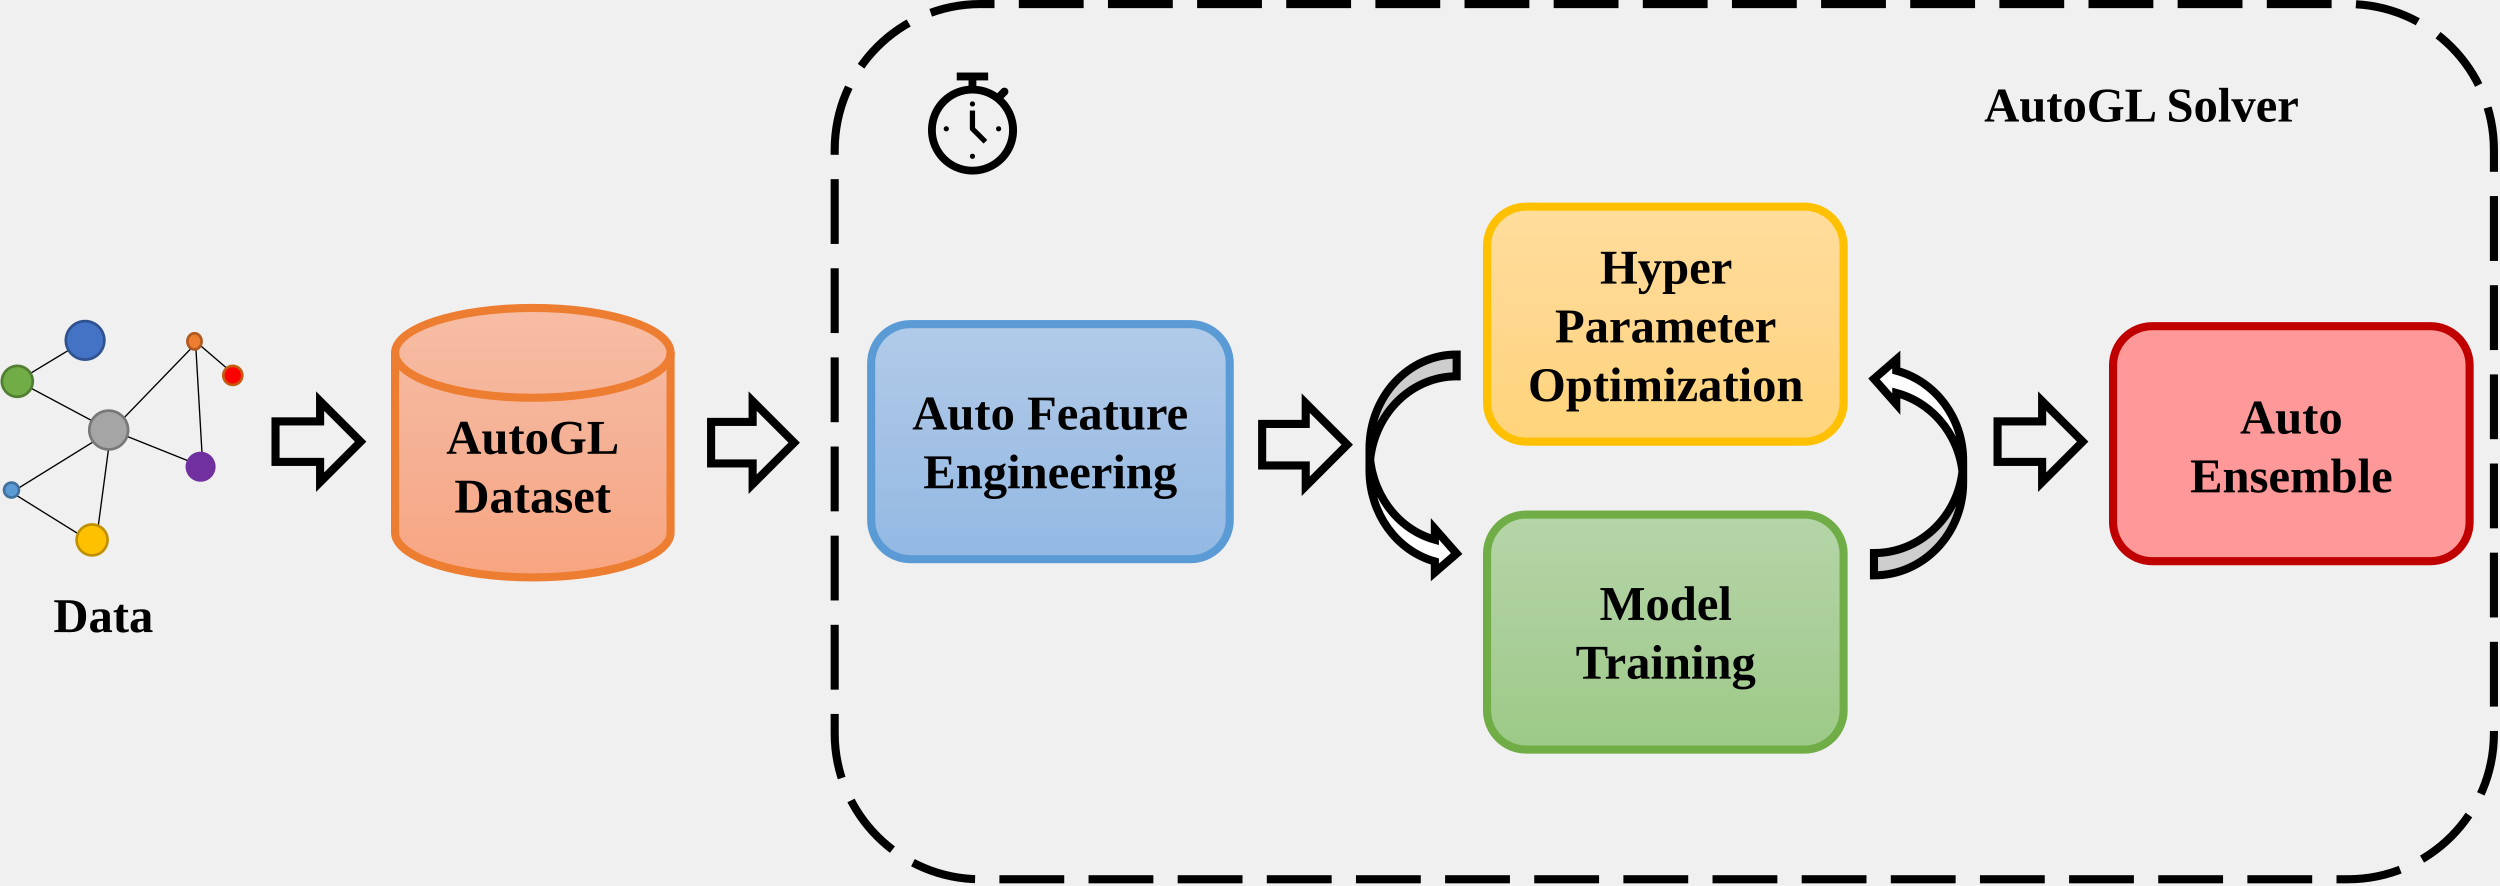
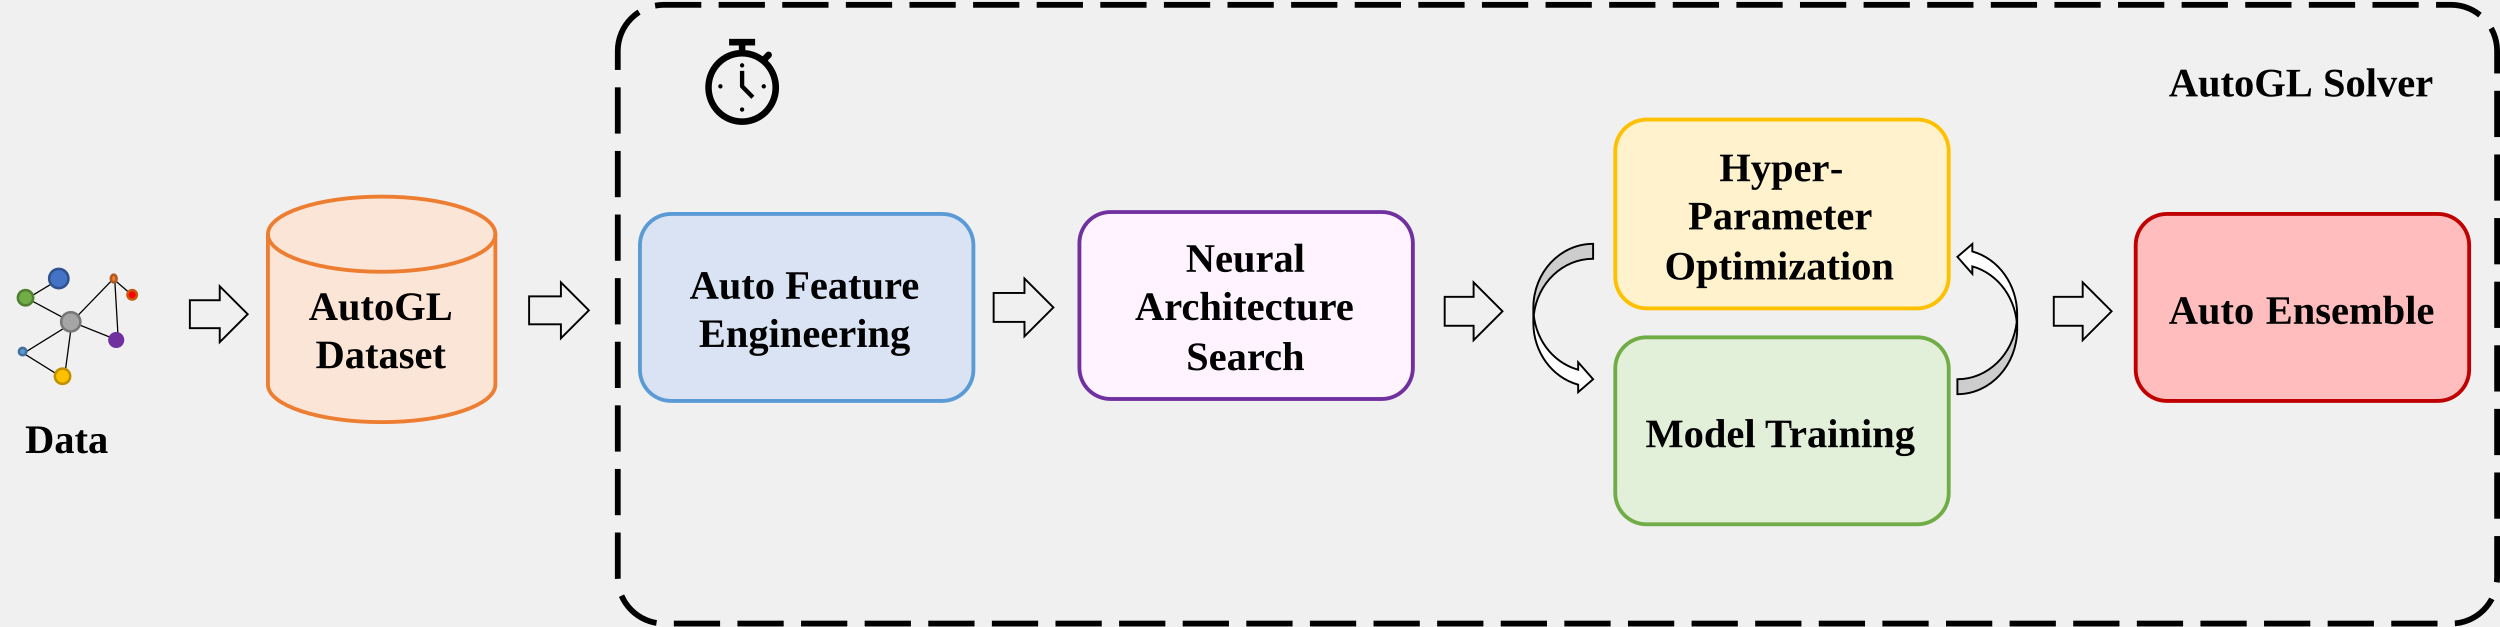
- <svg xmlns="http://www.w3.org/2000/svg" width="1234" height="437" overflow="hidden">
+ <svg xmlns="http://www.w3.org/2000/svg" width="1297" height="325" overflow="hidden">
  <defs>
    <clipPath id="clip0">
-       <rect x="24" y="142" width="1234" height="437" />
+       <rect x="192" y="336" width="1297" height="325" />
    </clipPath>
-     <linearGradient x1="287" y1="294" x2="287" y2="427" gradientUnits="userSpaceOnUse" spreadMethod="reflect" id="fill1">
-       <stop offset="0" stop-color="#F7BDA4" />
-       <stop offset="0.5" stop-color="#F5B195" />
-       <stop offset="1" stop-color="#F8A581" />
-     </linearGradient>
-     <linearGradient x1="542.5" y1="302" x2="542.5" y2="418" gradientUnits="userSpaceOnUse" spreadMethod="reflect" id="fill2">
-       <stop offset="0" stop-color="#B1CBE9" />
-       <stop offset="0.5" stop-color="#A3C1E5" />
-       <stop offset="1" stop-color="#92B9E4" />
-     </linearGradient>
-     <linearGradient x1="846" y1="396" x2="846" y2="512" gradientUnits="userSpaceOnUse" spreadMethod="reflect" id="fill3">
-       <stop offset="0" stop-color="#B5D5A7" />
-       <stop offset="0.5" stop-color="#AACE99" />
-       <stop offset="1" stop-color="#9CCA86" />
-     </linearGradient>
-     <linearGradient x1="846" y1="244" x2="846" y2="360" gradientUnits="userSpaceOnUse" spreadMethod="reflect" id="fill4">
-       <stop offset="0" stop-color="#FFDD9C" />
-       <stop offset="0.5" stop-color="#FFD78E" />
-       <stop offset="1" stop-color="#FFD479" />
-     </linearGradient>
-     <clipPath id="clip5">
-       <rect x="473" y="172" width="62" height="62" />
+     <clipPath id="clip1">
+       <rect x="550" y="351" width="54" height="55" />
    </clipPath>
-     <clipPath id="clip6">
-       <rect x="473" y="172" width="62" height="62" />
+     <clipPath id="clip2">
+       <rect x="550" y="351" width="54" height="55" />
    </clipPath>
-     <clipPath id="clip7">
-       <rect x="473" y="172" width="62" height="62" />
+     <clipPath id="clip3">
+       <rect x="550" y="351" width="54" height="55" />
    </clipPath>
  </defs>
-   <g clip-path="url(#clip0)" transform="translate(-24 -142)">
-     <path d="M219 316.167C219 303.924 249.445 294 287 294 324.555 294 355 303.924 355 316.167L355 404.833C355 417.076 324.555 427 287 427 249.445 427 219 417.076 219 404.833Z" fill="url(#fill1)" fill-rule="evenodd" />
-     <path d="M355 316.167C355 328.409 324.555 338.333 287 338.333 249.445 338.333 219 328.409 219 316.167" stroke="#ED7D31" stroke-width="4" stroke-miterlimit="8" fill="none" fill-rule="evenodd" />
-     <path d="M219 316.167C219 303.924 249.445 294 287 294 324.555 294 355 303.924 355 316.167L355 404.833C355 417.076 324.555 427 287 427 249.445 427 219 417.076 219 404.833Z" stroke="#ED7D31" stroke-width="4" stroke-miterlimit="8" fill="none" fill-rule="evenodd" />
-     <text font-family="Times New Roman,Times New Roman_MSFontService,sans-serif" font-weight="700" font-size="24" transform="translate(244.287 366)">AutoGL<tspan x="4" y="29">Dataset</tspan>
+   <g clip-path="url(#clip0)" transform="translate(-192 -336)">
+     <path d="M331 457.5C331 446.73 357.415 438 390 438 422.585 438 449 446.73 449 457.5L449 535.5C449 546.27 422.585 555 390 555 357.415 555 331 546.27 331 535.5Z" fill="#FBE5D6" fill-rule="evenodd" />
+     <path d="M449 457.5C449 468.27 422.585 477 390 477 357.415 477 331 468.27 331 457.5" stroke="#ED7D31" stroke-width="2" stroke-miterlimit="8" fill="none" fill-rule="evenodd" />
+     <path d="M331 457.5C331 446.73 357.415 438 390 438 422.585 438 449 446.73 449 457.5L449 535.5C449 546.27 422.585 555 390 555 357.415 555 331 546.27 331 535.5Z" stroke="#ED7D31" stroke-width="2" stroke-miterlimit="8" fill="none" fill-rule="evenodd" />
+     <text font-family="Times New Roman,Times New Roman_MSFontService,sans-serif" font-weight="700" font-size="21" transform="translate(352.189 502)">AutoGL<tspan font-size="21" x="3.5" y="25">Dataset</tspan>
    </text>
-     <path d="M0 0 41.217 42.646" stroke="#000000" stroke-width="0.667" stroke-miterlimit="8" fill="none" fill-rule="evenodd" transform="matrix(1 0 0 -1 79.5001 354.146)" />
-     <path d="M0 0 34.248 20.704" stroke="#000000" stroke-width="0.667" stroke-miterlimit="8" fill="none" fill-rule="evenodd" transform="matrix(1 0 0 -1 32.5001 330.205)" />
-     <path d="M79.5 354.5 123.635 372.19" stroke="#000000" stroke-width="0.667" stroke-miterlimit="8" fill="none" fill-rule="evenodd" />
-     <path d="M124.095 372.245 120.5 310.5" stroke="#000000" stroke-width="0.667" stroke-miterlimit="8" fill="none" fill-rule="evenodd" />
-     <path d="M136.411 324.163 120.5 310.5" stroke="#000000" stroke-width="0.667" stroke-miterlimit="8" fill="none" fill-rule="evenodd" />
-     <path d="M0 0 7.147 53.606" stroke="#000000" stroke-width="0.667" stroke-miterlimit="8" fill="none" fill-rule="evenodd" transform="matrix(1 0 0 -1 71.5001 409.106)" />
-     <path d="M33.5 330.5 77.635 354.087" stroke="#000000" stroke-width="0.667" stroke-miterlimit="8" fill="none" fill-rule="evenodd" />
-     <path d="M0 0 45.303 28.054" stroke="#000000" stroke-width="0.667" stroke-miterlimit="8" fill="none" fill-rule="evenodd" transform="matrix(1 0 0 -1 30.5001 384.554)" />
-     <path d="M69.811 409.98 30.5 385.5" stroke="#000000" stroke-width="0.667" stroke-miterlimit="8" fill="none" fill-rule="evenodd" />
-     <path d="M56.5 310C56.5 304.753 60.753 300.5 66 300.5 71.247 300.5 75.5 304.753 75.5 310 75.5 315.247 71.247 319.5 66 319.5 60.753 319.5 56.5 315.247 56.5 310Z" stroke="#2F528F" stroke-width="1.333" stroke-miterlimit="8" fill="#4472C4" fill-rule="evenodd" />
-     <path d="M24.942 329.643C25.269 325.44 28.941 322.298 33.144 322.625 37.347 322.952 40.489 326.625 40.162 330.828 39.835 335.031 36.163 338.173 31.96 337.846 27.757 337.518 24.615 333.846 24.942 329.643Z" stroke="#507E32" stroke-width="1.333" stroke-miterlimit="8" fill="#70AD47" fill-rule="evenodd" />
-     <path d="M116.5 310.5C116.5 308.291 118.067 306.5 120 306.5 121.933 306.5 123.5 308.291 123.5 310.5 123.5 312.709 121.933 314.5 120 314.5 118.067 314.5 116.5 312.709 116.5 310.5Z" stroke="#AE5A21" stroke-width="1.333" stroke-miterlimit="8" fill="#ED7D31" fill-rule="evenodd" />
-     <path d="M77.217 344.698C82.5 344.455 86.98 348.541 87.223 353.824 87.466 359.107 83.38 363.587 78.097 363.83 72.814 364.073 68.334 359.988 68.091 354.705 67.848 349.421 71.934 344.941 77.217 344.698Z" stroke="#787878" stroke-width="1.333" stroke-miterlimit="8" fill="#A5A5A5" fill-rule="evenodd" />
-     <path d="M66.727 401.383C70.663 399.873 75.078 401.84 76.588 405.776 78.098 409.712 76.132 414.127 72.196 415.637 68.26 417.147 63.845 415.18 62.335 411.244 60.825 407.308 62.791 402.893 66.727 401.383Z" stroke="#BF9000" stroke-width="1.333" stroke-miterlimit="8" fill="#FFC000" fill-rule="evenodd" />
-     <path d="M28.353 380.451C30.249 379.724 32.376 380.671 33.104 382.568 33.831 384.464 32.884 386.591 30.987 387.319 29.091 388.046 26.964 387.099 26.236 385.202 25.509 383.306 26.456 381.179 28.353 380.451Z" stroke="#41719C" stroke-width="1.333" stroke-miterlimit="8" fill="#5B9BD5" fill-rule="evenodd" />
-     <path d="M117.096 369.074C118.915 365.81 123.036 364.64 126.3 366.459 129.563 368.279 130.734 372.4 128.914 375.663 127.094 378.927 122.974 380.097 119.71 378.278 116.447 376.458 115.276 372.337 117.096 369.074Z" stroke="#7030A0" stroke-width="1.333" stroke-miterlimit="8" fill="#7030A0" fill-rule="evenodd" />
-     <path d="M138.692 322.606C141.283 322.487 143.48 324.491 143.6 327.081 143.719 329.672 141.715 331.869 139.124 331.988 136.533 332.108 134.337 330.104 134.217 327.513 134.098 324.922 136.102 322.725 138.692 322.606Z" stroke="#C55A11" stroke-width="1.333" stroke-miterlimit="8" fill="#FF0000" fill-rule="evenodd" />
-     <text font-family="Times New Roman,Times New Roman_MSFontService,sans-serif" font-weight="700" font-size="24" transform="translate(50.3545 454)">Data</text>
-     <path d="M395.5 381 395.5 370.75 375 370.75 375 350.25 395.5 350.25 395.5 340 416 360.5Z" stroke="#000000" stroke-width="4" stroke-miterlimit="8" fill="none" fill-rule="evenodd" />
-     <path d="M182 380 182 370 160 370 160 350 182 350 182 340 202 360Z" stroke="#000000" stroke-width="4" stroke-miterlimit="8" fill="none" fill-rule="evenodd" />
-     <path d="M454 321.334C454 310.656 462.656 302 473.334 302L611.666 302C622.344 302 631 310.656 631 321.334L631 398.666C631 409.344 622.344 418 611.666 418L473.334 418C462.656 418 454 409.344 454 398.666Z" stroke="#5B9BD5" stroke-width="4" stroke-miterlimit="8" fill="url(#fill2)" fill-rule="evenodd" />
-     <text font-family="Times New Roman,Times New Roman_MSFontService,sans-serif" font-weight="700" font-size="24" transform="translate(474.279 354)">Auto Feature<tspan x="5.453" y="29">Engineering</tspan>
+     <path d="M0 0 21.443 22.186" stroke="#000000" stroke-width="0.667" stroke-miterlimit="8" fill="none" fill-rule="evenodd" transform="matrix(1 0 0 -1 229.5 502.687)" />
+     <path d="M0 0 17.817 10.771" stroke="#000000" stroke-width="0.667" stroke-miterlimit="8" fill="none" fill-rule="evenodd" transform="matrix(1 0 0 -1 205.5 491.271)" />
+     <path d="M230.5 503.5 253.461 512.703" stroke="#000000" stroke-width="0.667" stroke-miterlimit="8" fill="none" fill-rule="evenodd" />
+     <path d="M253.37 512.622 251.5 480.5" stroke="#000000" stroke-width="0.667" stroke-miterlimit="8" fill="none" fill-rule="evenodd" />
+     <path d="M258.778 487.608 250.5 480.5" stroke="#000000" stroke-width="0.667" stroke-miterlimit="8" fill="none" fill-rule="evenodd" />
+     <path d="M0 0 3.718 27.888" stroke="#000000" stroke-width="0.667" stroke-miterlimit="8" fill="none" fill-rule="evenodd" transform="matrix(1 0 0 -1 225.5 531.388)" />
+     <path d="M205.5 490.5 228.461 502.771" stroke="#000000" stroke-width="0.667" stroke-miterlimit="8" fill="none" fill-rule="evenodd" />
+     <path d="M0 0 23.569 14.595" stroke="#000000" stroke-width="0.667" stroke-miterlimit="8" fill="none" fill-rule="evenodd" transform="matrix(1 0 0 -1 204.5 519.095)" />
+     <path d="M224.951 532.236 204.5 519.5" stroke="#000000" stroke-width="0.667" stroke-miterlimit="8" fill="none" fill-rule="evenodd" />
+     <path d="M217.5 480.5C217.5 477.739 219.739 475.5 222.5 475.5 225.261 475.5 227.5 477.739 227.5 480.5 227.5 483.261 225.261 485.5 222.5 485.5 219.739 485.5 217.5 483.261 217.5 480.5Z" stroke="#2F528F" stroke-width="1.333" stroke-miterlimit="8" fill="#4472C4" fill-rule="evenodd" />
+     <path d="M201.278 490.163C201.448 487.976 203.359 486.341 205.545 486.512 207.732 486.682 209.367 488.592 209.196 490.779 209.026 492.965 207.116 494.6 204.929 494.43 202.743 494.26 201.108 492.349 201.278 490.163Z" stroke="#507E32" stroke-width="1.333" stroke-miterlimit="8" fill="#70AD47" fill-rule="evenodd" />
+     <path d="M249.5 480.5C249.5 479.395 250.172 478.5 251 478.5 251.828 478.5 252.5 479.395 252.5 480.5 252.5 481.605 251.828 482.5 251 482.5 250.172 482.5 249.5 481.605 249.5 480.5Z" stroke="#AE5A21" stroke-width="1.333" stroke-miterlimit="8" fill="#ED7D31" fill-rule="evenodd" />
+     <path d="M228.474 497.995C231.222 497.868 233.553 499.994 233.68 502.743 233.806 505.491 231.68 507.822 228.932 507.948 226.183 508.075 223.853 505.949 223.726 503.201 223.6 500.452 225.725 498.121 228.474 497.995Z" stroke="#787878" stroke-width="1.333" stroke-miterlimit="8" fill="#A5A5A5" fill-rule="evenodd" />
+     <path d="M223.017 527.485C225.064 526.699 227.361 527.723 228.147 529.77 228.932 531.818 227.909 534.115 225.862 534.9 223.814 535.686 221.517 534.663 220.732 532.615 219.946 530.567 220.969 528.271 223.017 527.485Z" stroke="#BF9000" stroke-width="1.333" stroke-miterlimit="8" fill="#FFC000" fill-rule="evenodd" />
+     <path d="M203.053 516.595C204.039 516.217 205.146 516.71 205.524 517.696 205.903 518.683 205.41 519.789 204.423 520.168 203.437 520.546 202.33 520.054 201.952 519.067 201.573 518.08 202.066 516.974 203.053 516.595Z" stroke="#41719C" stroke-width="1.333" stroke-miterlimit="8" fill="#5B9BD5" fill-rule="evenodd" />
+     <path d="M249.221 510.676C250.167 508.978 252.311 508.369 254.009 509.316 255.707 510.263 256.316 512.406 255.369 514.104 254.422 515.802 252.279 516.411 250.581 515.464 248.883 514.518 248.274 512.374 249.221 510.676Z" stroke="#7030A0" stroke-width="1.333" stroke-miterlimit="8" fill="#7030A0" fill-rule="evenodd" />
+     <path d="M260.456 486.502C261.804 486.44 262.947 487.482 263.009 488.83 263.071 490.178 262.029 491.321 260.681 491.383 259.333 491.445 258.19 490.402 258.128 489.054 258.066 487.707 259.108 486.564 260.456 486.502Z" stroke="#C55A11" stroke-width="1.333" stroke-miterlimit="8" fill="#FF0000" fill-rule="evenodd" />
+     <path d="M723.5 510.5 723.5 503 707.5 503 707.5 488 723.5 488 723.5 480.5 738.5 495.5Z" stroke="#000000" stroke-miterlimit="8" fill="none" fill-rule="evenodd" />
+     <path d="M306 513.5 306 506.25 290.5 506.25 290.5 491.75 306 491.75 306 484.5 320.5 499Z" stroke="#000000" stroke-miterlimit="8" fill="none" fill-rule="evenodd" />
+     <path d="M524 463.167C524 454.238 531.238 447 540.167 447L680.833 447C689.762 447 697 454.238 697 463.167L697 527.833C697 536.762 689.762 544 680.833 544L540.167 544C531.238 544 524 536.762 524 527.833Z" stroke="#5B9BD5" stroke-width="2" stroke-miterlimit="8" fill="#DAE3F3" fill-rule="evenodd" />
+     <text font-family="Times New Roman,Times New Roman_MSFontService,sans-serif" font-weight="700" font-size="21" transform="translate(549.75 491)">Auto Feature <tspan font-size="21" x="4.807" y="25">Engineering</tspan>
    </text>
-     <path d="M758 415.334C758 404.656 766.656 396 777.334 396L914.666 396C925.344 396 934 404.656 934 415.334L934 492.666C934 503.344 925.344 512 914.666 512L777.334 512C766.656 512 758 503.344 758 492.666Z" stroke="#70AD47" stroke-width="4" stroke-miterlimit="8" fill="url(#fill3)" fill-rule="evenodd" />
-     <text font-family="Times New Roman,Times New Roman_MSFontService,sans-serif" font-weight="700" font-size="24" transform="translate(813.541 448)">Model <tspan x="-11.78" y="29">Training</tspan>
+     <path d="M1030 527.167C1030 518.238 1037.24 511 1046.17 511L1186.83 511C1195.76 511 1203 518.238 1203 527.167L1203 591.833C1203 600.762 1195.76 608 1186.83 608L1046.17 608C1037.24 608 1030 600.762 1030 591.833Z" stroke="#70AD47" stroke-width="2" stroke-miterlimit="8" fill="#E2F0D9" fill-rule="evenodd" />
+     <text font-family="Times New Roman,Times New Roman_MSFontService,sans-serif" font-weight="700" font-size="21" transform="translate(1045.66 568)">Model Training</text>
+     <path d="M987.5 495.688C987.5 510.821 997.063 524.038 1010.75 527.821L1010.75 523.946 1018.5 532.75 1010.75 539.446 1010.75 535.571C997.063 531.788 987.5 518.571 987.5 503.438Z" fill="#FFFFFF" fill-rule="evenodd" />
+     <path d="M1018.5 470.25C1002.78 470.25 989.548 482.848 987.712 499.563 985.713 481.359 997.877 464.867 1014.88 462.727 1016.08 462.576 1017.29 462.5 1018.5 462.5Z" fill="#CDCDCD" fill-rule="evenodd" />
+     <path d="M987.5 495.688C987.5 510.821 997.063 524.038 1010.75 527.821L1010.75 523.946 1018.5 532.75 1010.75 539.446 1010.75 535.571C997.063 531.788 987.5 518.571 987.5 503.438L987.5 495.688C987.5 477.359 1001.38 462.5 1018.5 462.5L1018.5 470.25C1002.78 470.25 989.548 482.848 987.712 499.563" stroke="#000000" stroke-miterlimit="8" fill="none" fill-rule="evenodd" />
+     <path d="M1030 414.334C1030 405.313 1037.31 398 1046.33 398L1186.67 398C1195.69 398 1203 405.313 1203 414.334L1203 479.666C1203 488.687 1195.69 496 1186.67 496L1046.33 496C1037.31 496 1030 488.687 1030 479.666Z" stroke="#FFC000" stroke-width="2" stroke-miterlimit="8" fill="#FFF2CC" fill-rule="evenodd" />
+     <text font-family="Times New Roman,Times New Roman_MSFontService,sans-serif" font-weight="700" font-size="21" transform="translate(1083.96 430)">Hyper<tspan font-size="21" x="57.373" y="0">-</tspan>
+       <tspan font-size="21" x="-16.2" y="25">Parameter </tspan>
+       <tspan font-size="21" x="-28.393" y="51">Optimization</tspan>
    </text>
-     <path d="M700 363.438C700 384.613 713.265 403.107 732.25 408.4L732.25 403.025 743 415.25 732.25 424.525 732.25 419.15C713.265 413.857 700 395.363 700 374.188Z" fill="#FFFFFF" fill-rule="evenodd" />
-     <path d="M743 327.75C721.177 327.75 702.815 345.404 700.289 368.813 697.54 343.338 714.434 320.281 738.023 317.312 739.675 317.104 741.337 317 743 317Z" fill="#CDCDCD" fill-rule="evenodd" />
-     <path d="M700 363.438C700 384.613 713.265 403.107 732.25 408.4L732.25 403.025 743 415.25 732.25 424.525 732.25 419.15C713.265 413.857 700 395.363 700 374.188L700 363.438C700 337.791 719.252 317 743 317L743 327.75C721.177 327.75 702.815 345.404 700.289 368.813" stroke="#000000" stroke-width="4" stroke-miterlimit="8" fill="none" fill-rule="evenodd" />
-     <path d="M758 263.334C758 252.656 766.656 244 777.334 244L914.666 244C925.344 244 934 252.656 934 263.334L934 340.666C934 351.344 925.344 360 914.666 360L777.334 360C766.656 360 758 351.344 758 340.666Z" stroke="#FFC000" stroke-width="4" stroke-miterlimit="8" fill="url(#fill4)" fill-rule="evenodd" />
-     <text font-family="Times New Roman,Times New Roman_MSFontService,sans-serif" font-weight="700" font-size="24" transform="translate(813.751 282)">Hyper <tspan x="-22.213" y="29">Parameter</tspan>
-       <tspan x="-35.547" y="58">Optimization</tspan>
+     <path d="M1300 463.167C1300 454.238 1307.24 447 1316.17 447L1456.83 447C1465.76 447 1473 454.238 1473 463.167L1473 527.833C1473 536.762 1465.76 544 1456.83 544L1316.17 544C1307.24 544 1300 536.762 1300 527.833Z" stroke="#C00000" stroke-width="2" stroke-miterlimit="8" fill="#FFBDBD" fill-rule="evenodd" />
+     <text font-family="Times New Roman,Times New Roman_MSFontService,sans-serif" font-weight="700" font-size="21" transform="translate(1317.14 504)">Auto<tspan font-size="21" x="50.333" y="0">Ensemble</tspan>
    </text>
-     <path d="M993 380.25C993 359.388 979.427 341.168 960 335.953L960 341.453 949 329 960 319.453 960 324.953C979.427 330.168 993 348.388 993 369.25Z" fill="#FFFFFF" fill-rule="evenodd" />
-     <path d="M949 415C971.255 415 990.005 397.722 992.681 374.75 995.602 399.834 978.414 422.631 954.29 425.668 952.534 425.889 950.768 426 949 426Z" fill="#CDCDCD" fill-rule="evenodd" />
-     <path d="M993 380.25C993 359.388 979.427 341.168 960 335.953L960 341.453 949 329 960 319.453 960 324.953C979.427 330.168 993 348.388 993 369.25L993 380.25C993 405.517 973.301 426 949 426L949 415C971.255 415 990.005 397.722 992.681 374.75" stroke="#000000" stroke-width="4" stroke-miterlimit="8" fill="none" fill-rule="evenodd" />
-     <path d="M1067 322.334C1067 311.656 1075.66 303 1086.33 303L1223.67 303C1234.34 303 1243 311.656 1243 322.334L1243 399.666C1243 410.344 1234.34 419 1223.67 419L1086.33 419C1075.66 419 1067 410.344 1067 399.666Z" stroke="#C00000" stroke-width="4" stroke-miterlimit="8" fill="#FF9999" fill-rule="evenodd" />
-     <text font-family="Times New Roman,Times New Roman_MSFontService,sans-serif" font-weight="700" font-size="24" transform="translate(1129.68 356)">Auto<tspan x="-24.667" y="29">Ensemble</tspan>
+     <path d="M512.5 362.45C512.5 349.223 523.223 338.5 536.45 338.5L1463.55 338.5C1476.78 338.5 1487.5 349.223 1487.5 362.45L1487.5 635.55C1487.5 648.777 1476.78 659.5 1463.55 659.5L536.45 659.5C523.223 659.5 512.5 648.777 512.5 635.55Z" stroke="#000000" stroke-width="3" stroke-miterlimit="8" stroke-dasharray="24 9" fill="none" fill-rule="evenodd" />
+     <text font-family="Times New Roman,Times New Roman_MSFontService,sans-serif" font-weight="700" font-size="21" transform="translate(1317.18 386)">AutoGL<tspan font-size="21" x="79.987" y="0">Solver</tspan>
    </text>
-     <path d="M436 216.001C436 176.236 468.236 144 508.001 144L1183 144C1222.76 144 1255 176.236 1255 216.001L1255 503.999C1255 543.764 1222.76 576 1183 576L508.001 576C468.236 576 436 543.764 436 503.999Z" stroke="#000000" stroke-width="4" stroke-miterlimit="8" stroke-dasharray="32 12" fill="none" fill-rule="evenodd" />
-     <text font-family="Times New Roman,Times New Roman_MSFontService,sans-serif" font-weight="700" font-size="24" transform="translate(1003.38 202)">AutoGL<tspan x="90.007" y="0">Solver</tspan>
-     </text>
-     <g clip-path="url(#clip5)">
-       <g clip-path="url(#clip6)">
-         <g clip-path="url(#clip7)">
-           <path d="M505.292 193.313C505.292 194.026 504.713 194.604 504 194.604 503.287 194.604 502.708 194.026 502.708 193.313 502.708 192.599 503.287 192.021 504 192.021 504.713 192.021 505.292 192.599 505.292 193.313Z" />
-           <path d="M505.292 219.146C505.292 219.859 504.713 220.438 504 220.438 503.287 220.438 502.708 219.859 502.708 219.146 502.708 218.432 503.287 217.854 504 217.854 504.713 217.854 505.292 218.432 505.292 219.146Z" />
-           <path d="M518.208 205.583C518.208 206.297 517.63 206.875 516.917 206.875 516.203 206.875 515.625 206.297 515.625 205.583 515.625 204.87 516.203 204.292 516.917 204.292 517.63 204.292 518.208 204.87 518.208 205.583Z" />
-           <path d="M492.375 205.583C492.375 206.297 491.797 206.875 491.083 206.875 490.37 206.875 489.792 206.297 489.792 205.583 489.792 204.87 490.37 204.292 491.083 204.292 491.797 204.292 492.375 204.87 492.375 205.583Z" />
-           <path d="M505.292 196.542 502.708 196.542 502.708 205.583C502.708 205.906 502.837 206.229 503.096 206.488L509.49 212.881 511.298 211.073 505.292 205.067 505.292 196.542Z" />
-           <path d="M504 224.313C493.99 224.313 485.917 216.24 485.917 206.229 485.917 196.219 493.99 188.146 504 188.146 514.01 188.146 522.083 196.219 522.083 206.229 522.083 216.24 514.01 224.313 504 224.313L504 224.313ZM519.306 190.471 521.244 188.533C521.954 187.758 521.954 186.596 521.179 185.821 520.469 185.11 519.242 185.046 518.467 185.756L516.271 188.017C513.171 185.95 509.619 184.658 505.938 184.4L505.938 181.688 511.75 181.688 511.75 177.813 496.25 177.813 496.25 181.688 502.063 181.688 502.063 184.335C491.794 185.24 483.527 193.183 482.235 203.452 480.944 213.721 486.95 223.473 496.702 226.896 506.454 230.319 517.24 226.573 522.729 217.79 528.219 209.006 526.669 197.64 519.306 190.471L519.306 190.471Z" />
+     <g clip-path="url(#clip1)">
+       <g clip-path="url(#clip2)">
+         <g clip-path="url(#clip3)">
+           <path d="M28.125 18.562C28.125 19.184 27.621 19.688 27 19.688 26.379 19.688 25.875 19.184 25.875 18.562 25.875 17.941 26.379 17.438 27 17.438 27.621 17.438 28.125 17.941 28.125 18.562Z" transform="matrix(1 0 0 1.01852 550 351)" />
+           <path d="M28.125 41.062C28.125 41.684 27.621 42.188 27 42.188 26.379 42.188 25.875 41.684 25.875 41.062 25.875 40.441 26.379 39.938 27 39.938 27.621 39.938 28.125 40.441 28.125 41.062Z" transform="matrix(1 0 0 1.01852 550 351)" />
+           <path d="M39.375 29.25C39.375 29.871 38.871 30.375 38.25 30.375 37.629 30.375 37.125 29.871 37.125 29.25 37.125 28.629 37.629 28.125 38.25 28.125 38.871 28.125 39.375 28.629 39.375 29.25Z" transform="matrix(1 0 0 1.01852 550 351)" />
+           <path d="M16.875 29.25C16.875 29.871 16.371 30.375 15.75 30.375 15.129 30.375 14.625 29.871 14.625 29.25 14.625 28.629 15.129 28.125 15.75 28.125 16.371 28.125 16.875 28.629 16.875 29.25Z" transform="matrix(1 0 0 1.01852 550 351)" />
+           <path d="M28.125 21.375 25.875 21.375 25.875 29.25C25.875 29.531 25.988 29.812 26.212 30.038L31.781 35.606 33.356 34.031 28.125 28.8 28.125 21.375Z" transform="matrix(1 0 0 1.01852 550 351)" />
+           <path d="M27 45.562C18.281 45.562 11.25 38.531 11.25 29.812 11.25 21.094 18.281 14.062 27 14.062 35.719 14.062 42.75 21.094 42.75 29.812 42.75 38.531 35.719 45.562 27 45.562L27 45.562ZM40.331 16.087 42.019 14.4C42.638 13.725 42.638 12.713 41.962 12.037 41.344 11.419 40.275 11.363 39.6 11.981L37.688 13.95C34.987 12.15 31.894 11.025 28.688 10.8L28.688 8.438 33.75 8.438 33.75 5.062 20.25 5.062 20.25 8.438 25.312 8.438 25.312 10.744C16.369 11.531 9.169 18.45 8.044 27.394 6.919 36.337 12.15 44.831 20.644 47.812 29.137 50.794 38.531 47.531 43.312 39.881 48.094 32.231 46.744 22.331 40.331 16.087L40.331 16.087Z" transform="matrix(1 0 0 1.01852 550 351)" />
        </g>
      </g>
    </g>
-     <path d="M668.5 382 668.5 371.75 647 371.75 647 351.25 668.5 351.25 668.5 341 689 361.5Z" stroke="#000000" stroke-width="4" stroke-miterlimit="8" fill="none" fill-rule="evenodd" />
-     <path d="M1032 380 1032 370 1010 370 1010 350 1032 350 1032 340 1052 360Z" stroke="#000000" stroke-width="4" stroke-miterlimit="8" fill="none" fill-rule="evenodd" />
+     <path d="M956.5 512.5 956.5 505 941.5 505 941.5 490 956.5 490 956.5 482.5 971.5 497.5Z" stroke="#000000" stroke-miterlimit="8" fill="none" fill-rule="evenodd" />
+     <path d="M1272.5 512.5 1272.5 505 1257.5 505 1257.5 490 1272.5 490 1272.5 482.5 1287.5 497.5Z" stroke="#000000" stroke-miterlimit="8" fill="none" fill-rule="evenodd" />
+     <path d="M1238.5 506.813C1238.5 491.451 1228.94 478.035 1215.25 474.195L1215.25 478.07 1207.5 469.25 1215.25 462.57 1215.25 466.445C1228.94 470.285 1238.5 483.701 1238.5 499.063Z" fill="#FFFFFF" fill-rule="evenodd" />
+     <path d="M1207.5 532.75C1223.24 532.75 1236.48 519.93 1238.29 502.938 1240.26 521.419 1228.07 538.136 1211.07 540.276 1209.88 540.425 1208.69 540.5 1207.5 540.5Z" fill="#CDCDCD" fill-rule="evenodd" />
+     <path d="M1238.5 506.813C1238.5 491.451 1228.94 478.035 1215.25 474.195L1215.25 478.07 1207.5 469.25 1215.25 462.57 1215.25 466.445C1228.94 470.285 1238.5 483.701 1238.5 499.063L1238.5 506.813C1238.5 525.418 1224.62 540.5 1207.5 540.5L1207.5 532.75C1223.24 532.75 1236.48 519.93 1238.29 502.938" stroke="#000000" stroke-miterlimit="8" fill="none" fill-rule="evenodd" />
+     <text font-family="Times New Roman,Times New Roman_MSFontService,sans-serif" font-weight="700" font-size="21" transform="translate(205.005 571)">Data</text>
+     <path d="M752 462.167C752 453.238 759.238 446 768.167 446L908.833 446C917.762 446 925 453.238 925 462.167L925 526.833C925 535.762 917.762 543 908.833 543L768.167 543C759.238 543 752 535.762 752 526.833Z" stroke="#7030A0" stroke-width="2" stroke-miterlimit="8" fill="#FEF3FF" fill-rule="evenodd" />
+     <text font-family="Times New Roman,Times New Roman_MSFontService,sans-serif" font-weight="700" font-size="21" transform="translate(807.187 477)">Neural <tspan font-size="21" x="-26.36" y="25">Architecture </tspan>
+       <tspan font-size="21" x="0.193" y="51">Search</tspan>
+     </text>
+     <path d="M483 511.5 483 504.25 466.5 504.25 466.5 489.75 483 489.75 483 482.5 497.5 497Z" stroke="#000000" stroke-miterlimit="8" fill="none" fill-rule="evenodd" />
  </g>
</svg>
